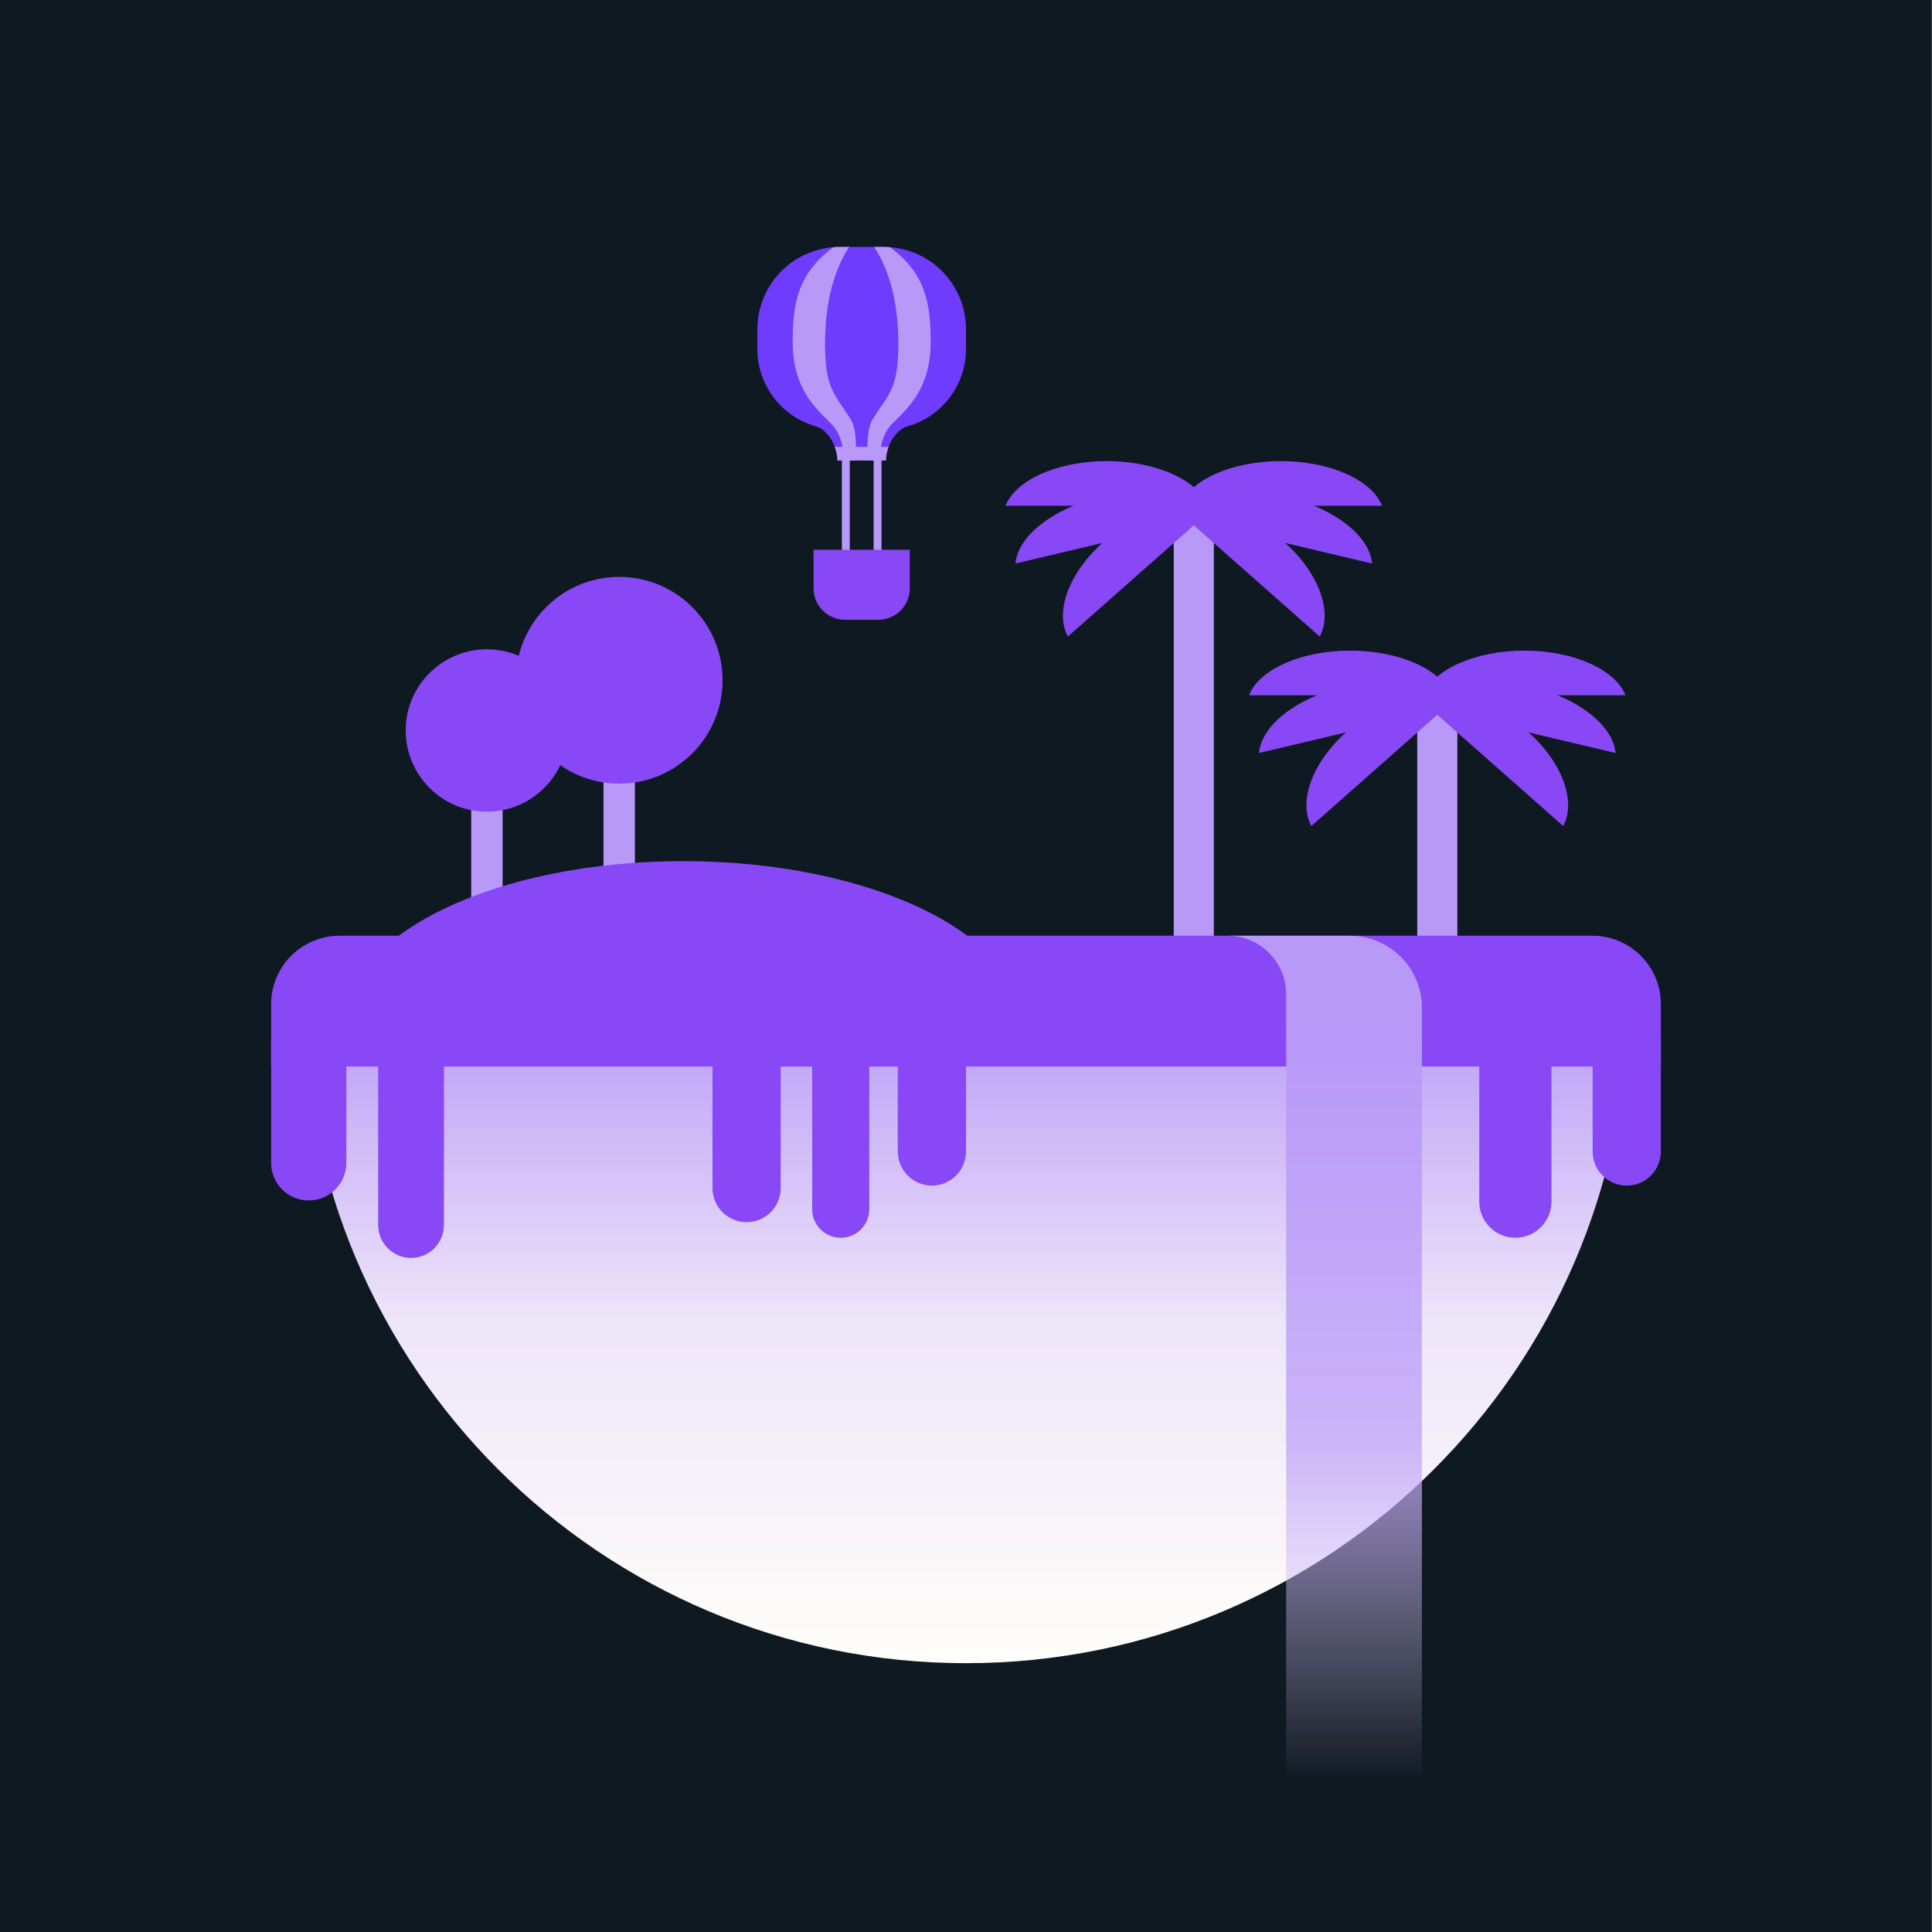
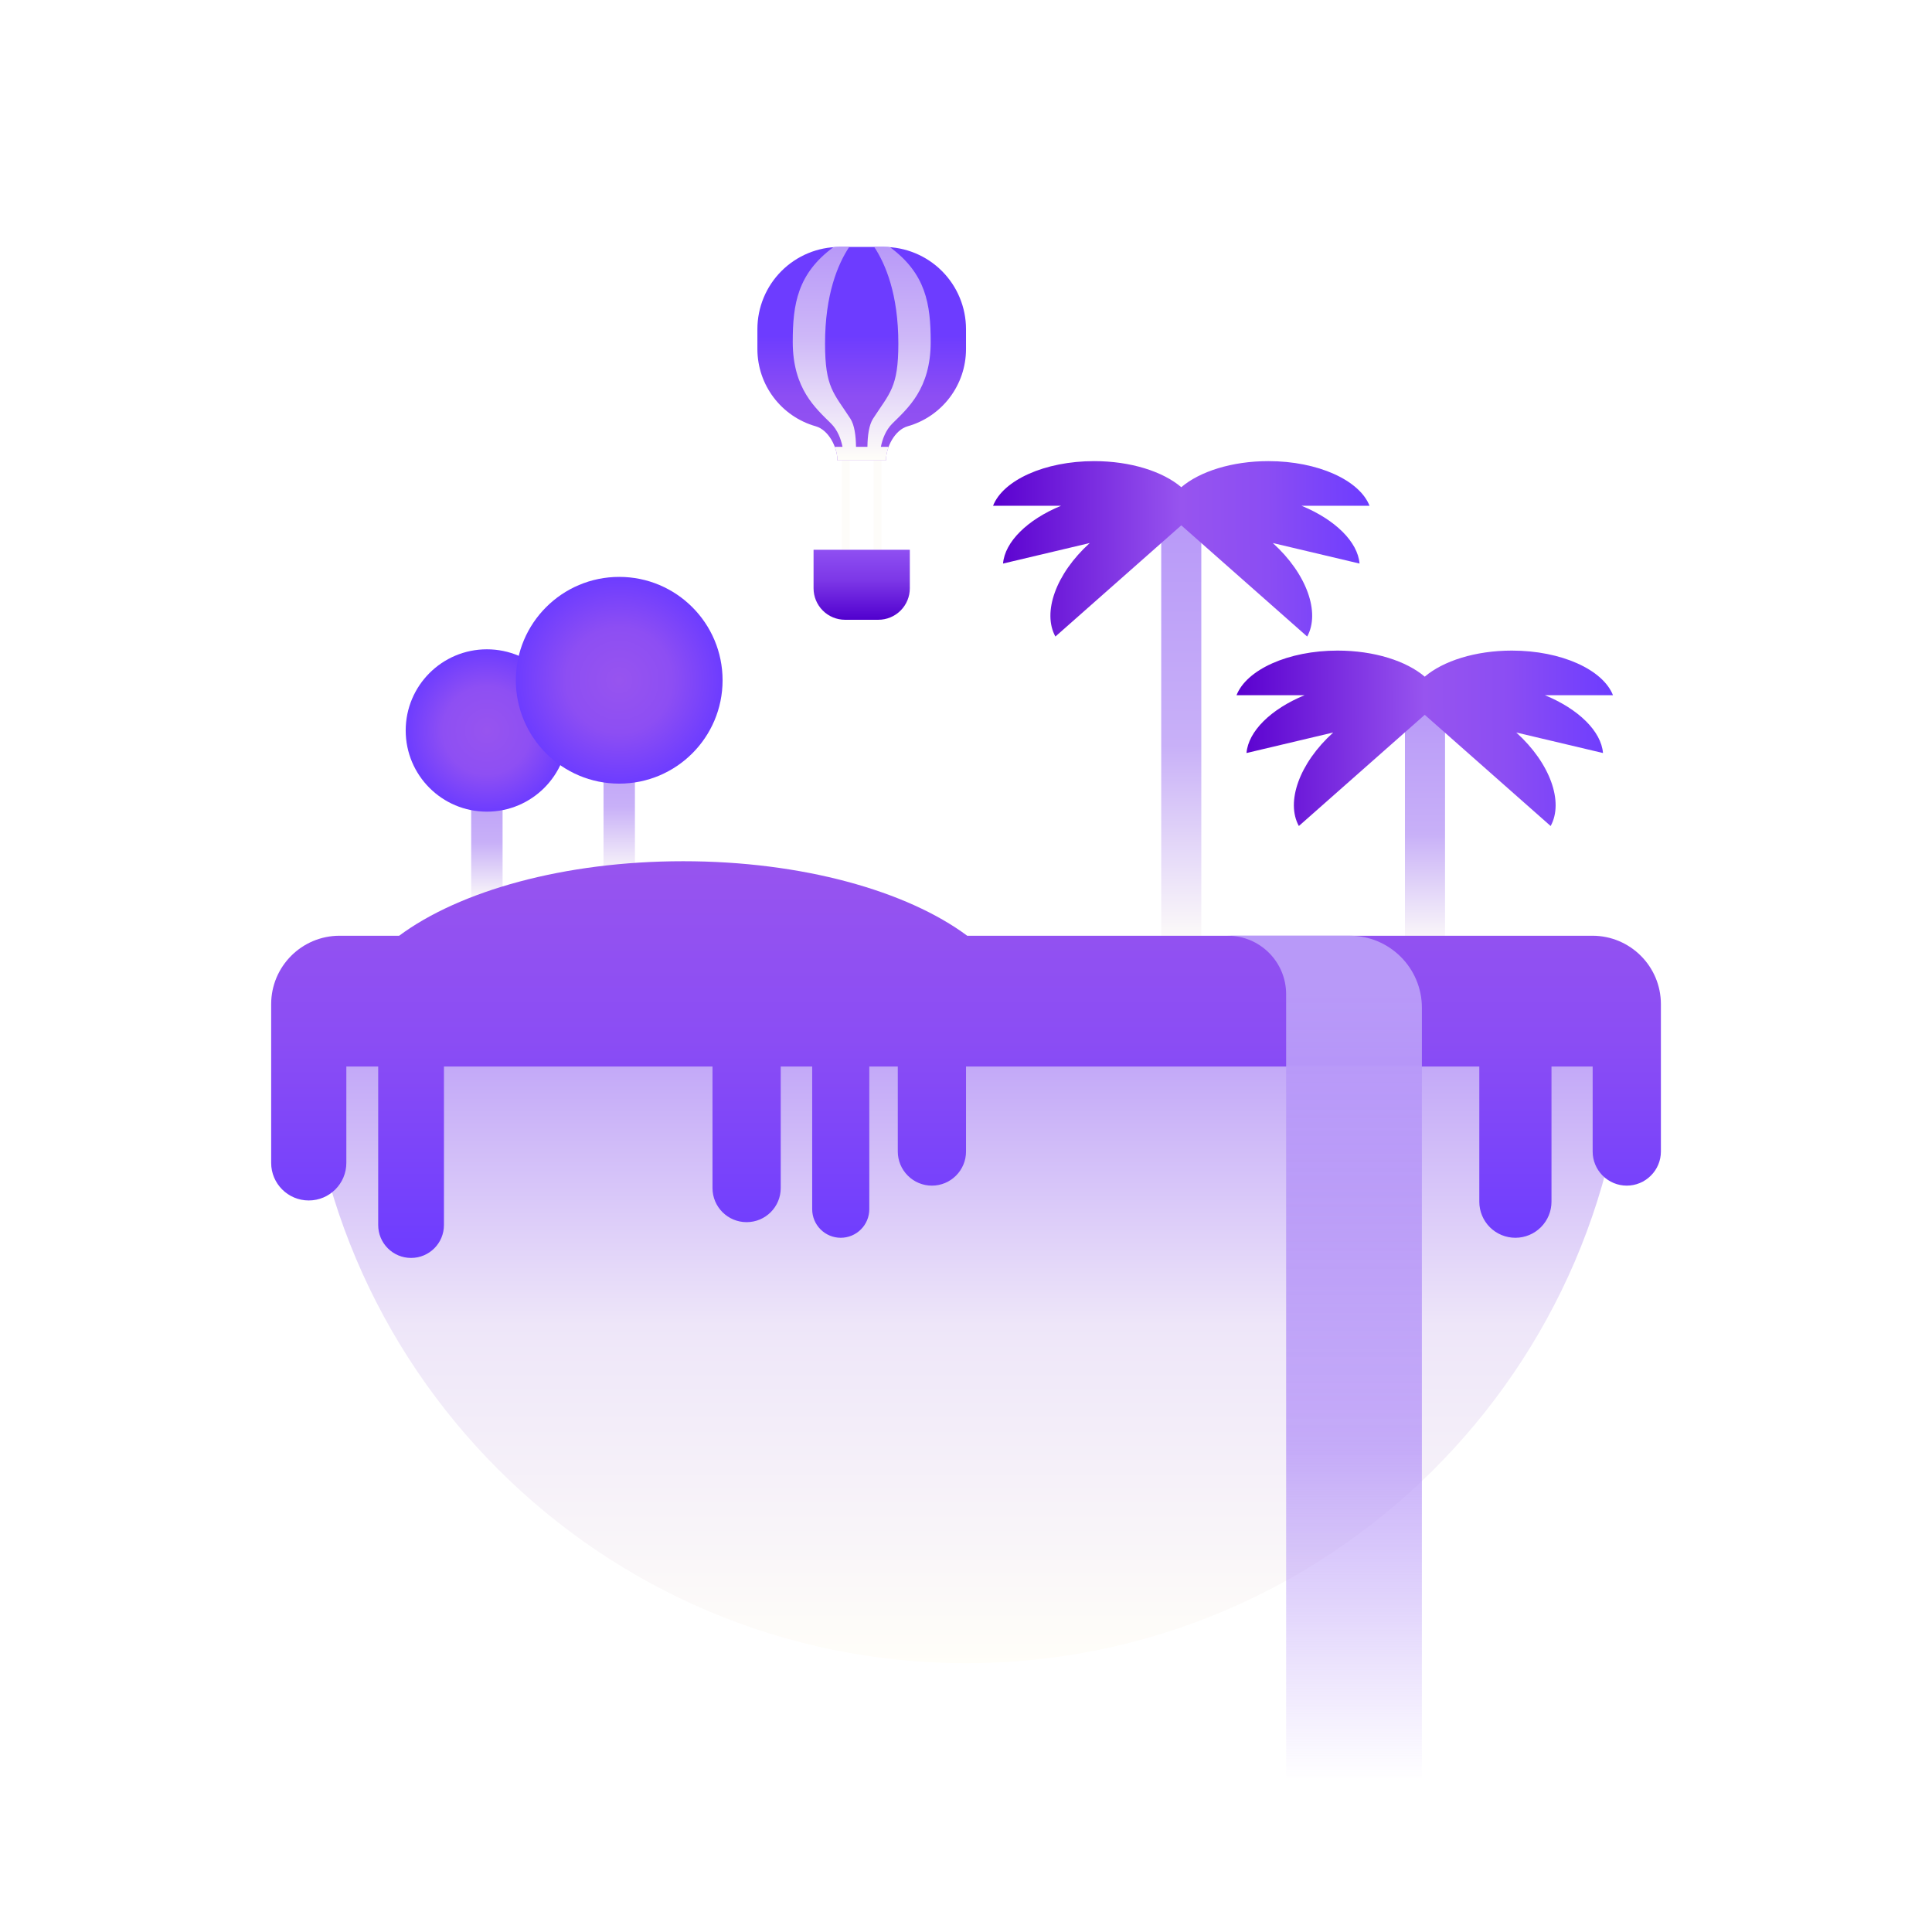
<svg xmlns="http://www.w3.org/2000/svg" width="100%" height="100%" viewBox="0 0 512 512" version="1.1" xml:space="preserve" style="fill-rule:evenodd;clip-rule:evenodd;stroke-linejoin:round;stroke-miterlimit:2;">
-   <g transform="matrix(0.924701,0,0,0.924701,-26506.5,-343.619)">
-     <rect x="28664.9" y="371.6" width="553.693" height="553.693" style="fill:rgb(15,25,34);" />
+   <g transform="matrix(-2.22273,0,0,1.01064,1337.21,-1111.39)">
+     <rect x="541.685" y="1302.79" width="3.744" height="33.815" style="fill:url(#_Linear1);" />
  </g>
-   <g transform="matrix(-2.8375,0,0,3.37424,1858.71,-4258.88)">
-     <rect x="541.685" y="1302.79" width="3.744" height="33.815" style="fill:rgb(184,153,248);" />
+   <g transform="matrix(-3.56407,0,0,3.56407,1327.42,-4501.72)">
+     <circle cx="336.243" cy="1317.4" r="6.036" style="fill:url(#_Radial2);" />
+   </g>
+   <g transform="matrix(-2.8375,0,0,3.37424,1855.39,-4258.88)">
+     <rect x="541.685" y="1302.79" width="3.744" height="33.815" style="fill:url(#_Linear3);" />
+   </g>
+   <g transform="matrix(-2.8375,0,0,1.88933,1919.98,-2274.14)">
+     <rect x="541.685" y="1302.79" width="3.744" height="33.815" style="fill:url(#_Linear4);" />
+   </g>
+   <g transform="matrix(-2.22273,0,0,1.20891,1372.28,-1382.92)">
+     <rect x="541.685" y="1302.79" width="3.744" height="33.815" style="fill:url(#_Linear5);" />
  </g>
  <g transform="matrix(-0.557718,0,0,0.865123,527.301,-1007.93)">
-     <rect x="541.685" y="1302.79" width="3.744" height="33.815" style="fill:rgb(184,153,248);" />
+     <rect x="541.685" y="1302.79" width="3.744" height="33.815" style="fill:rgb(253,252,249);" />
  </g>
  <g transform="matrix(-0.557718,0,0,0.865123,535.718,-1007.93)">
-     <rect x="541.685" y="1302.79" width="3.744" height="33.815" style="fill:rgb(184,153,248);" />
-   </g>
-   <g transform="matrix(-2.8375,0,0,1.88933,1923.24,-2274.14)">
-     <rect x="541.685" y="1302.79" width="3.744" height="33.815" style="fill:rgb(184,153,248);" />
-   </g>
-   <g transform="matrix(-1.80487,0,0,2.06976,1630.79,-2278.08)">
-     <rect x="829.752" y="1199.82" width="4.611" height="17.125" style="fill:rgb(184,153,248);" />
-   </g>
-   <g transform="matrix(-1.80487,0,0,2.4671,1665.85,-2768.04)">
-     <rect x="829.752" y="1199.82" width="4.611" height="17.125" style="fill:rgb(184,153,248);" />
-   </g>
-   <g transform="matrix(-7.02656,0,0,5.43256,9095.61,-6529.32)">
-     <ellipse cx="1268.7" cy="1251.85" rx="12.758" ry="7.956" style="fill:rgb(137,72,245);" />
+     <rect x="541.685" y="1302.79" width="3.744" height="33.815" style="fill:rgb(253,252,249);" />
  </g>
  <g transform="matrix(1.39862,0,0,1.39862,-1005.99,-1455.54)">
-     <path d="M1027.75,1231.2C1027.32,1300.07 971.278,1355.84 902.314,1355.84C833.081,1355.84 776.872,1299.63 776.872,1230.39L1027.76,1230.39L1027.75,1231.2Z" style="fill:url(#_Linear1);" />
+     <path d="M1027.75,1231.2C1027.32,1300.07 971.278,1355.84 902.314,1355.84C833.081,1355.84 776.872,1299.63 776.872,1230.39L1027.76,1230.39L1027.75,1231.2Z" style="fill:url(#_Linear6);" />
  </g>
-   <g transform="matrix(1.53909,0,0,0.782851,-1108.39,-715.235)">
-     <path d="M1006.14,1253.57C1006.14,1240.77 1000.86,1230.39 994.35,1230.39C953.657,1230.39 819.326,1230.39 778.632,1230.39C772.123,1230.39 766.846,1240.77 766.846,1253.57C766.846,1264.28 766.846,1274.66 766.846,1274.66L1006.14,1274.66L1006.14,1253.57Z" style="fill:rgb(137,72,245);" />
+   <g transform="matrix(1.39862,0,0,1.39862,-1009.31,-1470.56)">
+     <path d="M945.477,1143.75C948.964,1140.78 955.055,1138.81 961.981,1138.81C971.387,1138.81 979.254,1142.44 981.145,1147.27L968.259,1147.27C974.64,1149.89 978.922,1154.12 979.252,1158.22L962.82,1154.33C969.277,1160.17 971.83,1167.51 969.332,1172.05L945.477,1150.98L921.623,1172.05C919.125,1167.51 921.678,1160.17 928.135,1154.33L911.703,1158.22C912.033,1154.12 916.315,1149.89 922.696,1147.27L909.81,1147.27C911.701,1142.44 919.568,1138.81 928.974,1138.81C935.9,1138.81 941.991,1140.78 945.477,1143.75Z" style="fill:url(#_Linear7);" />
  </g>
-   <g transform="matrix(0.0864954,0,0,-1.22406,5.5268,1824.21)">
-     <path d="M997.201,1238.53C997.201,1234.04 945.641,1230.39 882.039,1230.39C882.029,1230.39 882.018,1230.39 882.008,1230.39C818.406,1230.39 766.846,1234.04 766.846,1238.53C766.846,1248.8 766.846,1265.15 766.846,1265.15L997.201,1265.15L997.201,1238.53Z" style="fill:rgb(137,72,245);" />
+   <g transform="matrix(-4.53833,0,0,4.53833,1690.08,-5798.52)">
+     <circle cx="336.243" cy="1317.4" r="6.036" style="fill:url(#_Radial8);" />
  </g>
-   <g transform="matrix(0.0756543,-5.1198e-18,7.2454e-17,-1.66227,42.2049,2378.61)">
-     <path d="M997.201,1235.64C997.201,1232.74 945.636,1230.39 882.027,1230.39C882.025,1230.39 882.022,1230.39 882.02,1230.39C818.411,1230.39 766.846,1232.74 766.846,1235.64C766.846,1245.35 766.846,1265.15 766.846,1265.15L997.201,1265.15L997.201,1235.64Z" style="fill:rgb(137,72,245);" />
+   <g transform="matrix(0.325108,0,0,0.325108,-737.687,-680.611)">
+     <path d="M3056.49,2378.03L3056.49,2361.8C3056.49,2344.03 3049.43,2326.99 3036.86,2314.42C3024.29,2301.85 3007.24,2294.79 2989.47,2294.79L2953.45,2294.79C2935.68,2294.79 2918.63,2301.85 2906.06,2314.42C2893.5,2326.99 2886.44,2344.03 2886.44,2361.8L2886.44,2378.03C2886.44,2407.29 2905.86,2433 2934.01,2440.98C2934.02,2440.98 2934.02,2440.98 2934.02,2440.98C2944.46,2443.95 2951.67,2457.96 2951.67,2468.82C2951.67,2471.46 2951.67,2468.82 2951.67,2468.82L2991.25,2468.82C2991.25,2468.82 2991.25,2471.46 2991.25,2468.82C2991.25,2457.96 2998.46,2443.95 3008.91,2440.98C3008.91,2440.98 3008.91,2440.98 3008.91,2440.98C3037.06,2433 3056.49,2407.29 3056.49,2378.03Z" style="fill:url(#_Linear9);" />
  </g>
-   <g transform="matrix(0.07849,-2.41228e-18,3.41379e-17,-1.38953,128.625,2033.55)">
-     <path d="M997.201,1236.9C997.201,1233.31 945.648,1230.39 882.054,1230.39C882.034,1230.39 882.013,1230.39 881.993,1230.39C818.399,1230.39 766.846,1233.31 766.846,1236.9C766.846,1246.96 766.846,1265.15 766.846,1265.15L997.201,1265.15L997.201,1236.9Z" style="fill:rgb(137,72,245);" />
+   <g transform="matrix(1.39862,0,0,1.39862,-2063.26,-1470.56)">
+     <path d="M1633.89,1138.66C1633.88,1137.85 1633.71,1136.95 1633.38,1136.1L1634.85,1136.1C1634.55,1134.61 1633.93,1132.94 1632.69,1131.7C1629.81,1128.82 1625.42,1125.15 1625.42,1116.21C1625.42,1109.05 1626.33,1103.28 1633.13,1098.27C1633.52,1098.24 1633.91,1098.23 1634.3,1098.23L1636.12,1098.23C1633.98,1101.46 1631.54,1107.19 1631.54,1116.55C1631.54,1124.9 1633.19,1125.9 1636.34,1130.76C1637.1,1131.94 1637.38,1133.92 1637.41,1136.1L1639.57,1136.1C1639.6,1133.92 1639.88,1131.94 1640.64,1130.76C1643.78,1125.9 1645.43,1124.9 1645.43,1116.55C1645.43,1107.19 1643,1101.46 1640.86,1098.23L1642.67,1098.23C1643.06,1098.23 1643.45,1098.24 1643.84,1098.27C1650.64,1103.28 1651.56,1109.05 1651.56,1116.21C1651.56,1125.15 1647.17,1128.82 1644.28,1131.7C1643.04,1132.94 1642.42,1134.61 1642.12,1136.1L1643.59,1136.1C1643.27,1136.96 1643.09,1137.86 1643.09,1138.68L1633.89,1138.68L1633.89,1138.66Z" style="fill:url(#_Linear10);" />
  </g>
-   <g transform="matrix(0.07849,-7.04721e-30,9.9718e-29,-1.11077,177.73,1680.88)">
-     <path d="M997.201,1238.53C997.201,1236.37 985.069,1234.3 963.475,1232.78C941.881,1231.25 912.593,1230.39 882.054,1230.39L881.993,1230.39C851.454,1230.39 822.166,1231.25 800.572,1232.78C778.978,1234.3 766.846,1236.37 766.846,1238.53C766.846,1248.8 766.846,1265.15 766.846,1265.15L997.201,1265.15L997.201,1238.53Z" style="fill:rgb(137,72,245);" />
+   <g transform="matrix(0.08344,0,0,0.0719858,109.606,-23.7945)">
+     <path d="M1576.06,2354.51L1270.32,2354.51C1270.32,2354.51 1270.32,2427.83 1270.32,2496.25C1270.32,2527 1280.86,2556.49 1299.62,2578.23C1318.37,2599.97 1343.81,2612.19 1370.34,2612.19C1404.26,2612.19 1442.13,2612.19 1476.04,2612.19C1502.57,2612.19 1528.01,2599.97 1546.77,2578.23C1565.53,2556.49 1576.06,2527 1576.06,2496.25C1576.06,2427.83 1576.06,2354.51 1576.06,2354.51Z" style="fill:url(#_Linear11);" />
  </g>
-   <g transform="matrix(0.065705,-5.0069e-18,7.08563e-17,-1.50842,164.847,2183.97)">
-     <path d="M997.201,1235.41C997.201,1234.08 985.068,1232.8 963.471,1231.86C941.875,1230.92 912.584,1230.39 882.041,1230.39C882.029,1230.39 882.017,1230.39 882.005,1230.39C851.463,1230.39 822.172,1230.92 800.575,1231.86C778.979,1232.8 766.846,1234.08 766.846,1235.41C766.846,1245.04 766.846,1265.15 766.846,1265.15L997.201,1265.15L997.201,1235.41Z" style="fill:rgb(137,72,245);" />
-   </g>
-   <g transform="matrix(0.07849,-7.04721e-30,9.9718e-29,-1.11077,361.874,1680.88)">
-     <path d="M997.201,1238.53C997.201,1236.37 985.069,1234.3 963.475,1232.78C941.881,1231.25 912.593,1230.39 882.054,1230.39L881.993,1230.39C851.454,1230.39 822.166,1231.25 800.572,1232.78C778.978,1234.3 766.846,1236.37 766.846,1238.53C766.846,1248.8 766.846,1265.15 766.846,1265.15L997.201,1265.15C997.201,1265.15 997.201,1248.8 997.201,1238.53Z" style="fill:rgb(137,72,245);" />
-   </g>
-   <g transform="matrix(0.0830343,-2.88466e-18,4.0823e-17,-1.50842,328.35,2183.97)">
-     <path d="M997.201,1236.73C997.201,1235.05 985.069,1233.44 963.476,1232.25C941.882,1231.06 912.594,1230.39 882.056,1230.39C882.034,1230.39 882.013,1230.39 881.991,1230.39C851.453,1230.39 822.165,1231.06 800.571,1232.25C778.978,1233.44 766.846,1235.05 766.846,1236.73C766.846,1246.76 766.846,1265.15 766.846,1265.15L997.201,1265.15C997.201,1265.15 997.201,1246.76 997.201,1236.73Z" style="fill:rgb(137,72,245);" />
+   <g transform="matrix(1.39862,0,0,1.39862,-1005.99,-1470.56)">
+     <path d="M794.903,1228.74C806.328,1220.25 826.173,1214.62 848.722,1214.62C871.27,1214.62 891.115,1220.25 902.54,1228.74L1021.01,1228.74C1028.17,1228.74 1033.98,1234.55 1033.98,1241.71L1033.98,1269.63C1033.98,1271.34 1033.3,1272.98 1032.08,1274.19C1030.87,1275.41 1029.23,1276.09 1027.51,1276.09L1027.51,1276.09C1025.8,1276.09 1024.15,1275.41 1022.94,1274.19C1021.73,1272.98 1021.05,1271.34 1021.05,1269.63L1021.05,1253.52L1013.25,1253.52L1013.25,1279.13C1013.25,1280.95 1012.53,1282.68 1011.24,1283.97C1009.96,1285.25 1008.22,1285.97 1006.41,1285.97C1006.41,1285.97 1006.41,1285.97 1006.41,1285.97C1004.59,1285.97 1002.86,1285.25 1001.57,1283.97C1000.29,1282.68 999.571,1280.95 999.571,1279.13L999.571,1253.52L902.314,1253.52L902.314,1269.63C902.314,1271.34 901.634,1272.98 900.422,1274.19C899.21,1275.41 897.566,1276.09 895.852,1276.09L895.849,1276.09C894.135,1276.09 892.492,1275.41 891.28,1274.19C890.068,1272.98 889.387,1271.34 889.387,1269.63L889.387,1253.52L883.988,1253.52L883.988,1280.56C883.988,1281.99 883.418,1283.37 882.404,1284.38C881.389,1285.4 880.013,1285.97 878.578,1285.97C878.577,1285.97 878.577,1285.97 878.576,1285.97C877.142,1285.97 875.765,1285.4 874.751,1284.38C873.736,1283.37 873.166,1281.99 873.166,1280.56L873.166,1253.52L867.205,1253.52L867.205,1276.55C867.205,1280.12 864.312,1283.01 860.743,1283.01C860.742,1283.01 860.741,1283.01 860.739,1283.01C857.171,1283.01 854.277,1280.12 854.277,1276.55L854.277,1253.52L803.393,1253.52L803.393,1283.56C803.393,1287 800.604,1289.79 797.163,1289.79C797.163,1289.79 797.163,1289.79 797.163,1289.79C793.722,1289.79 790.933,1287 790.933,1283.56L790.933,1253.52L784.898,1253.52L784.898,1271.78C784.898,1275.71 781.71,1278.9 777.776,1278.9C777.776,1278.9 777.775,1278.9 777.775,1278.9C773.841,1278.9 770.653,1275.71 770.653,1271.78L770.653,1241.71C770.653,1234.55 776.459,1228.74 783.622,1228.74L794.903,1228.74Z" style="fill:url(#_Linear12);" />
  </g>
  <g transform="matrix(-1.39862,0,0,1.39862,1476.61,-1472.87)">
-     <path d="M786.343,1390.13L786.343,1244.04C786.343,1236.51 792.454,1230.39 799.993,1230.39C810.462,1230.39 823.133,1230.39 823.133,1230.39L823.131,1230.39C817.02,1230.39 812.067,1235.35 812.067,1241.46L812.067,1390.13L786.343,1390.13Z" style="fill:url(#_Linear2);" />
+     <path d="M786.343,1390.13L786.343,1244.04C786.343,1236.51 792.454,1230.39 799.993,1230.39C810.462,1230.39 823.133,1230.39 823.133,1230.39L823.131,1230.39C817.02,1230.39 812.067,1235.35 812.067,1241.46L812.067,1390.13L786.343,1390.13Z" style="fill:url(#_Linear13);" />
  </g>
-   <g transform="matrix(-4.04794,0,0,3.57552,2905.01,-4519.97)">
-     <path d="M627.172,1301.63C627.825,1299.74 630.544,1298.32 633.793,1298.32C637.043,1298.32 639.761,1299.74 640.415,1301.63L627.172,1301.63Z" style="fill:rgb(137,72,245);" />
-   </g>
-   <g transform="matrix(-3.91001,-0.925412,-1.04768,3.45368,4179.55,-3765.68)">
-     <path d="M627.172,1301.63C627.825,1299.74 630.544,1298.32 633.793,1298.32C637.043,1298.32 639.761,1299.74 640.415,1301.63L627.172,1301.63Z" style="fill:rgb(137,72,245);" />
-   </g>
-   <g transform="matrix(-2.86233,-2.52827,-2.86233,2.52827,5870.6,-1536.53)">
-     <path d="M627.172,1301.63C627.825,1299.74 630.544,1298.32 633.793,1298.32C637.043,1298.32 639.761,1299.74 640.415,1301.63L627.172,1301.63Z" style="fill:rgb(137,72,245);" />
-   </g>
-   <g transform="matrix(4.04794,0,0,3.57552,-2272.27,-4519.97)">
-     <path d="M627.172,1301.63C627.825,1299.74 630.544,1298.32 633.793,1298.32C637.043,1298.32 639.761,1299.74 640.415,1301.63L627.172,1301.63Z" style="fill:rgb(137,72,245);" />
-   </g>
-   <g transform="matrix(3.91001,-0.925412,1.04768,3.45368,-3546.82,-3765.68)">
-     <path d="M627.172,1301.63C627.825,1299.74 630.544,1298.32 633.793,1298.32C637.043,1298.32 639.761,1299.74 640.415,1301.63L627.172,1301.63Z" style="fill:rgb(137,72,245);" />
-   </g>
-   <g transform="matrix(2.86233,-2.52827,2.86233,2.52827,-5237.86,-1536.53)">
-     <path d="M627.172,1301.63C627.825,1299.74 630.544,1298.32 633.793,1298.32C637.043,1298.32 639.761,1299.74 640.415,1301.63L627.172,1301.63Z" style="fill:rgb(137,72,245);" />
-   </g>
-   <g transform="matrix(-4.04794,0,0,3.57552,2969.53,-4469.75)">
-     <path d="M627.172,1301.63C627.825,1299.74 630.544,1298.32 633.793,1298.32C637.043,1298.32 639.761,1299.74 640.415,1301.63L627.172,1301.63Z" style="fill:rgb(137,72,245);" />
-   </g>
-   <g transform="matrix(-3.91001,-0.925412,-1.04768,3.45368,4244.08,-3715.47)">
-     <path d="M627.172,1301.63C627.825,1299.74 630.544,1298.32 633.793,1298.32C637.043,1298.32 639.761,1299.74 640.415,1301.63L627.172,1301.63Z" style="fill:rgb(137,72,245);" />
-   </g>
-   <g transform="matrix(-2.86233,-2.52827,-2.86233,2.52827,5935.12,-1486.32)">
-     <path d="M627.172,1301.63C627.825,1299.74 630.544,1298.32 633.793,1298.32C637.043,1298.32 639.761,1299.74 640.415,1301.63L627.172,1301.63Z" style="fill:rgb(137,72,245);" />
-   </g>
-   <g transform="matrix(4.04794,0,0,3.57552,-2207.75,-4469.75)">
-     <path d="M627.172,1301.63C627.825,1299.74 630.544,1298.32 633.793,1298.32C637.043,1298.32 639.761,1299.74 640.415,1301.63L627.172,1301.63Z" style="fill:rgb(137,72,245);" />
-   </g>
-   <g transform="matrix(3.91001,-0.925412,1.04768,3.45368,-3482.29,-3715.47)">
-     <path d="M627.172,1301.63C627.825,1299.74 630.544,1298.32 633.793,1298.32C637.043,1298.32 639.761,1299.74 640.415,1301.63L627.172,1301.63Z" style="fill:rgb(137,72,245);" />
-   </g>
-   <g transform="matrix(2.86233,-2.52827,2.86233,2.52827,-5173.33,-1486.32)">
-     <path d="M627.172,1301.63C627.825,1299.74 630.544,1298.32 633.793,1298.32C637.043,1298.32 639.761,1299.74 640.415,1301.63L627.172,1301.63Z" style="fill:rgb(137,72,245);" />
-   </g>
-   <g transform="matrix(-3.56407,0,0,3.56407,1327.42,-4501.72)">
-     <circle cx="336.243" cy="1317.4" r="6.036" style="fill:rgb(137,72,245);" />
-   </g>
-   <g transform="matrix(-4.53833,0,0,4.53833,1690.08,-5798.52)">
-     <circle cx="336.243" cy="1317.4" r="6.036" style="fill:rgb(137,72,245);" />
-   </g>
-   <g transform="matrix(0.105186,0,0,0.105186,-476.897,-122.234)">
-     <g transform="matrix(3.09078,0,0,3.09078,-2479.32,-5308.45)">
-       <path d="M3056.49,2378.03L3056.49,2361.8C3056.49,2344.03 3049.43,2326.99 3036.86,2314.42C3024.29,2301.85 3007.24,2294.79 2989.47,2294.79L2953.45,2294.79C2935.68,2294.79 2918.63,2301.85 2906.06,2314.42C2893.5,2326.99 2886.44,2344.03 2886.44,2361.8L2886.44,2378.03C2886.44,2407.29 2905.86,2433 2934.01,2440.98C2934.02,2440.98 2934.02,2440.98 2934.02,2440.98C2944.46,2443.95 2951.67,2457.96 2951.67,2468.82C2951.67,2471.46 2951.67,2468.82 2951.67,2468.82L2991.25,2468.82C2991.25,2468.82 2991.25,2471.46 2991.25,2468.82C2991.25,2457.96 2998.46,2443.95 3008.91,2440.98C3008.91,2440.98 3008.91,2440.98 3008.91,2440.98C3037.06,2433 3056.49,2407.29 3056.49,2378.03Z" style="fill:rgb(111,60,255);" />
-     </g>
-     <g transform="matrix(3.09078,0,0,3.09078,-1771.66,-5303.9)">
-       <path d="M2752.69,2293.32C2761.9,2307.21 2772.39,2331.86 2772.39,2372.15C2772.39,2408.05 2765.27,2412.36 2751.76,2433.27C2747.21,2440.3 2746.64,2454.07 2747.44,2467.35L2756.97,2467.35C2757.06,2460.28 2758.47,2446.28 2767.44,2437.3C2779.85,2424.9 2798.73,2409.12 2798.73,2370.69C2798.73,2339.85 2794.8,2315.06 2765.53,2293.51C2763.87,2293.38 2762.2,2293.32 2760.51,2293.32L2752.69,2293.32Z" style="fill:rgb(184,153,248);" />
-     </g>
-     <g transform="matrix(3.09078,0,0,3.09078,-1771.66,-5303.9)">
-       <path d="M2732.32,2293.32C2723.11,2307.21 2712.62,2331.86 2712.62,2372.15C2712.62,2408.05 2719.74,2412.36 2733.25,2433.27C2737.79,2440.3 2738.36,2454.07 2737.57,2467.35L2728.04,2467.35C2727.95,2460.28 2726.54,2446.28 2717.57,2437.3C2705.16,2424.9 2686.28,2409.12 2686.28,2370.69C2686.28,2339.85 2690.21,2315.06 2719.48,2293.51C2721.14,2293.38 2722.81,2293.32 2724.49,2293.32L2732.32,2293.32Z" style="fill:rgb(184,153,248);" />
-     </g>
-     <g transform="matrix(3.09078,0,0,3.09078,-2477.15,-5303.9)">
-       <path d="M2992.71,2456.22L2948.81,2456.22C2950.2,2459.93 2950.97,2463.81 2950.97,2467.35C2950.97,2467.35 2950.97,2467.46 2950.97,2467.35L2990.55,2467.35C2990.55,2463.81 2991.32,2459.93 2992.71,2456.22Z" style="fill:rgb(184,153,248);" />
-     </g>
-   </g>
-   <g transform="matrix(0.08344,0,0,0.0719858,109.606,-23.7945)">
-     <path d="M1576.06,2354.51L1270.32,2354.51C1270.32,2354.51 1270.32,2427.83 1270.32,2496.25C1270.32,2527 1280.86,2556.49 1299.62,2578.23C1318.37,2599.97 1343.81,2612.19 1370.34,2612.19C1404.26,2612.19 1442.13,2612.19 1476.04,2612.19C1502.57,2612.19 1528.01,2599.97 1546.77,2578.23C1565.53,2556.49 1576.06,2527 1576.06,2496.25C1576.06,2427.83 1576.06,2354.51 1576.06,2354.51Z" style="fill:rgb(137,72,245);" />
+   <g transform="matrix(1.39862,0,0,1.39862,-944.79,-1420.35)">
+     <path d="M945.477,1143.75C948.964,1140.78 955.055,1138.81 961.981,1138.81C971.387,1138.81 979.254,1142.44 981.145,1147.27L968.259,1147.27C974.64,1149.89 978.922,1154.12 979.252,1158.22L962.82,1154.33C969.277,1160.17 971.83,1167.51 969.332,1172.05L945.477,1150.98L921.623,1172.05C919.125,1167.51 921.678,1160.17 928.135,1154.33L911.703,1158.22C912.033,1154.12 916.315,1149.89 922.696,1147.27L909.81,1147.27C911.701,1142.44 919.568,1138.81 928.974,1138.81C935.9,1138.81 941.991,1140.78 945.477,1143.75Z" style="fill:url(#_Linear14);" />
  </g>
  <defs>
-     <linearGradient id="_Linear1" x1="0" y1="0" x2="1" y2="0" gradientUnits="userSpaceOnUse" gradientTransform="matrix(0.501174,-125.442,125.442,0.501174,902.314,1355.84)">
+     <linearGradient id="_Linear1" x1="0" y1="0" x2="1" y2="0" gradientUnits="userSpaceOnUse" gradientTransform="matrix(2.20758e-13,-33.8153,-40.2118,-1.85642e-13,543.557,1336.61)">
+       <stop offset="0" style="stop-color:rgb(255,254,249);stop-opacity:1" />
+       <stop offset="0.47" style="stop-color:rgb(200,176,248);stop-opacity:1" />
+       <stop offset="1" style="stop-color:rgb(184,153,248);stop-opacity:1" />
+     </linearGradient>
+     <radialGradient id="_Radial2" cx="0" cy="0" r="1" gradientUnits="userSpaceOnUse" gradientTransform="matrix(-3.69615e-16,-6.03628,-6.03628,3.69615e-16,336.243,1317.4)">
+       <stop offset="0" style="stop-color:rgb(151,84,239);stop-opacity:1" />
+       <stop offset="0.54" style="stop-color:rgb(142,79,243);stop-opacity:1" />
+       <stop offset="1" style="stop-color:rgb(109,60,255);stop-opacity:1" />
+     </radialGradient>
+     <linearGradient id="_Linear3" x1="0" y1="0" x2="1" y2="0" gradientUnits="userSpaceOnUse" gradientTransform="matrix(2.20758e-13,-33.8153,-40.2118,-1.85642e-13,543.557,1336.61)">
+       <stop offset="0" style="stop-color:rgb(255,254,249);stop-opacity:1" />
+       <stop offset="0.47" style="stop-color:rgb(200,176,248);stop-opacity:1" />
+       <stop offset="1" style="stop-color:rgb(184,153,248);stop-opacity:1" />
+     </linearGradient>
+     <linearGradient id="_Linear4" x1="0" y1="0" x2="1" y2="0" gradientUnits="userSpaceOnUse" gradientTransform="matrix(2.20758e-13,-33.8153,-40.2118,-1.85642e-13,543.557,1336.61)">
+       <stop offset="0" style="stop-color:rgb(255,254,249);stop-opacity:1" />
+       <stop offset="0.47" style="stop-color:rgb(200,176,248);stop-opacity:1" />
+       <stop offset="1" style="stop-color:rgb(184,153,248);stop-opacity:1" />
+     </linearGradient>
+     <linearGradient id="_Linear5" x1="0" y1="0" x2="1" y2="0" gradientUnits="userSpaceOnUse" gradientTransform="matrix(2.20758e-13,-33.8153,-40.2118,-1.85642e-13,543.557,1336.61)">
+       <stop offset="0" style="stop-color:rgb(255,254,249);stop-opacity:1" />
+       <stop offset="0.47" style="stop-color:rgb(200,176,248);stop-opacity:1" />
+       <stop offset="1" style="stop-color:rgb(184,153,248);stop-opacity:1" />
+     </linearGradient>
+     <linearGradient id="_Linear6" x1="0" y1="0" x2="1" y2="0" gradientUnits="userSpaceOnUse" gradientTransform="matrix(0.501174,-125.442,125.442,0.501174,902.314,1355.84)">
      <stop offset="0" style="stop-color:rgb(255,254,249);stop-opacity:1" />
      <stop offset="0.51" style="stop-color:rgb(238,230,249);stop-opacity:1" />
      <stop offset="1" style="stop-color:rgb(184,153,248);stop-opacity:1" />
    </linearGradient>
-     <linearGradient id="_Linear2" x1="0" y1="0" x2="1" y2="0" gradientUnits="userSpaceOnUse" gradientTransform="matrix(8.61718e-15,149,-140.729,9.12359e-15,799.919,1241.13)">
+     <linearGradient id="_Linear7" x1="0" y1="0" x2="1" y2="0" gradientUnits="userSpaceOnUse" gradientTransform="matrix(-71.3351,0.718576,-0.718576,-71.3351,981.145,1151.84)">
+       <stop offset="0" style="stop-color:rgb(109,60,255);stop-opacity:1" />
+       <stop offset="0.27" style="stop-color:rgb(139,77,243);stop-opacity:1" />
+       <stop offset="0.5" style="stop-color:rgb(151,84,239);stop-opacity:1" />
+       <stop offset="1" style="stop-color:rgb(90,0,207);stop-opacity:1" />
+     </linearGradient>
+     <radialGradient id="_Radial8" cx="0" cy="0" r="1" gradientUnits="userSpaceOnUse" gradientTransform="matrix(-3.69615e-16,-6.03628,-6.03628,3.69615e-16,336.243,1317.4)">
+       <stop offset="0" style="stop-color:rgb(151,84,239);stop-opacity:1" />
+       <stop offset="0.51" style="stop-color:rgb(141,78,243);stop-opacity:1" />
+       <stop offset="1" style="stop-color:rgb(109,60,255);stop-opacity:1" />
+     </radialGradient>
+     <linearGradient id="_Linear9" x1="0" y1="0" x2="1" y2="0" gradientUnits="userSpaceOnUse" gradientTransform="matrix(6.22898e-15,-101.727,101.727,6.22898e-15,2971.46,2468.82)">
+       <stop offset="0" style="stop-color:rgb(151,84,239);stop-opacity:1" />
+       <stop offset="0.51" style="stop-color:rgb(141,78,243);stop-opacity:1" />
+       <stop offset="1" style="stop-color:rgb(109,60,255);stop-opacity:1" />
+     </linearGradient>
+     <linearGradient id="_Linear10" x1="0" y1="0" x2="1" y2="0" gradientUnits="userSpaceOnUse" gradientTransform="matrix(-2.31068e-13,40.4536,-40.4536,-2.31068e-13,1638.49,1098.23)">
      <stop offset="0" style="stop-color:rgb(184,153,248);stop-opacity:1" />
-       <stop offset="0.57" style="stop-color:rgb(193,166,248);stop-opacity:0.8" />
-       <stop offset="0.79" style="stop-color:rgb(212,193,249);stop-opacity:0.39" />
-       <stop offset="1" style="stop-color:rgb(230,218,249);stop-opacity:0" />
+       <stop offset="0.43" style="stop-color:rgb(206,184,248);stop-opacity:1" />
+       <stop offset="1" style="stop-color:rgb(255,254,249);stop-opacity:1" />
+     </linearGradient>
+     <linearGradient id="_Linear11" x1="0" y1="0" x2="1" y2="0" gradientUnits="userSpaceOnUse" gradientTransform="matrix(-4.73342e-14,257.675,-222.303,-4.08364e-14,1423.19,2354.51)">
+       <stop offset="0" style="stop-color:rgb(143,79,242);stop-opacity:1" />
+       <stop offset="0.44" style="stop-color:rgb(124,55,231);stop-opacity:1" />
+       <stop offset="1" style="stop-color:rgb(81,0,206);stop-opacity:1" />
+     </linearGradient>
+     <linearGradient id="_Linear12" x1="0" y1="0" x2="1" y2="0" gradientUnits="userSpaceOnUse" gradientTransform="matrix(8.1834e-12,-75.1715,75.1715,8.1834e-12,902.314,1289.79)">
+       <stop offset="0" style="stop-color:rgb(109,60,255);stop-opacity:1" />
+       <stop offset="0.55" style="stop-color:rgb(139,77,244);stop-opacity:1" />
+       <stop offset="1" style="stop-color:rgb(151,84,239);stop-opacity:1" />
+     </linearGradient>
+     <linearGradient id="_Linear13" x1="0" y1="0" x2="1" y2="0" gradientUnits="userSpaceOnUse" gradientTransform="matrix(8.61718e-15,149,-140.729,9.12359e-15,799.919,1241.13)">
+       <stop offset="0" style="stop-color:rgb(184,153,248);stop-opacity:1" />
+       <stop offset="0.57" style="stop-color:rgb(184,153,248);stop-opacity:0.8" />
+       <stop offset="0.79" style="stop-color:rgb(184,153,248);stop-opacity:0.39" />
+       <stop offset="1" style="stop-color:rgb(184,153,248);stop-opacity:0" />
+     </linearGradient>
+     <linearGradient id="_Linear14" x1="0" y1="0" x2="1" y2="0" gradientUnits="userSpaceOnUse" gradientTransform="matrix(-71.3351,0.718576,-0.718576,-71.3351,981.145,1151.84)">
+       <stop offset="0" style="stop-color:rgb(109,60,255);stop-opacity:1" />
+       <stop offset="0.27" style="stop-color:rgb(139,77,243);stop-opacity:1" />
+       <stop offset="0.5" style="stop-color:rgb(151,84,239);stop-opacity:1" />
+       <stop offset="1" style="stop-color:rgb(90,0,207);stop-opacity:1" />
    </linearGradient>
  </defs>
</svg>
